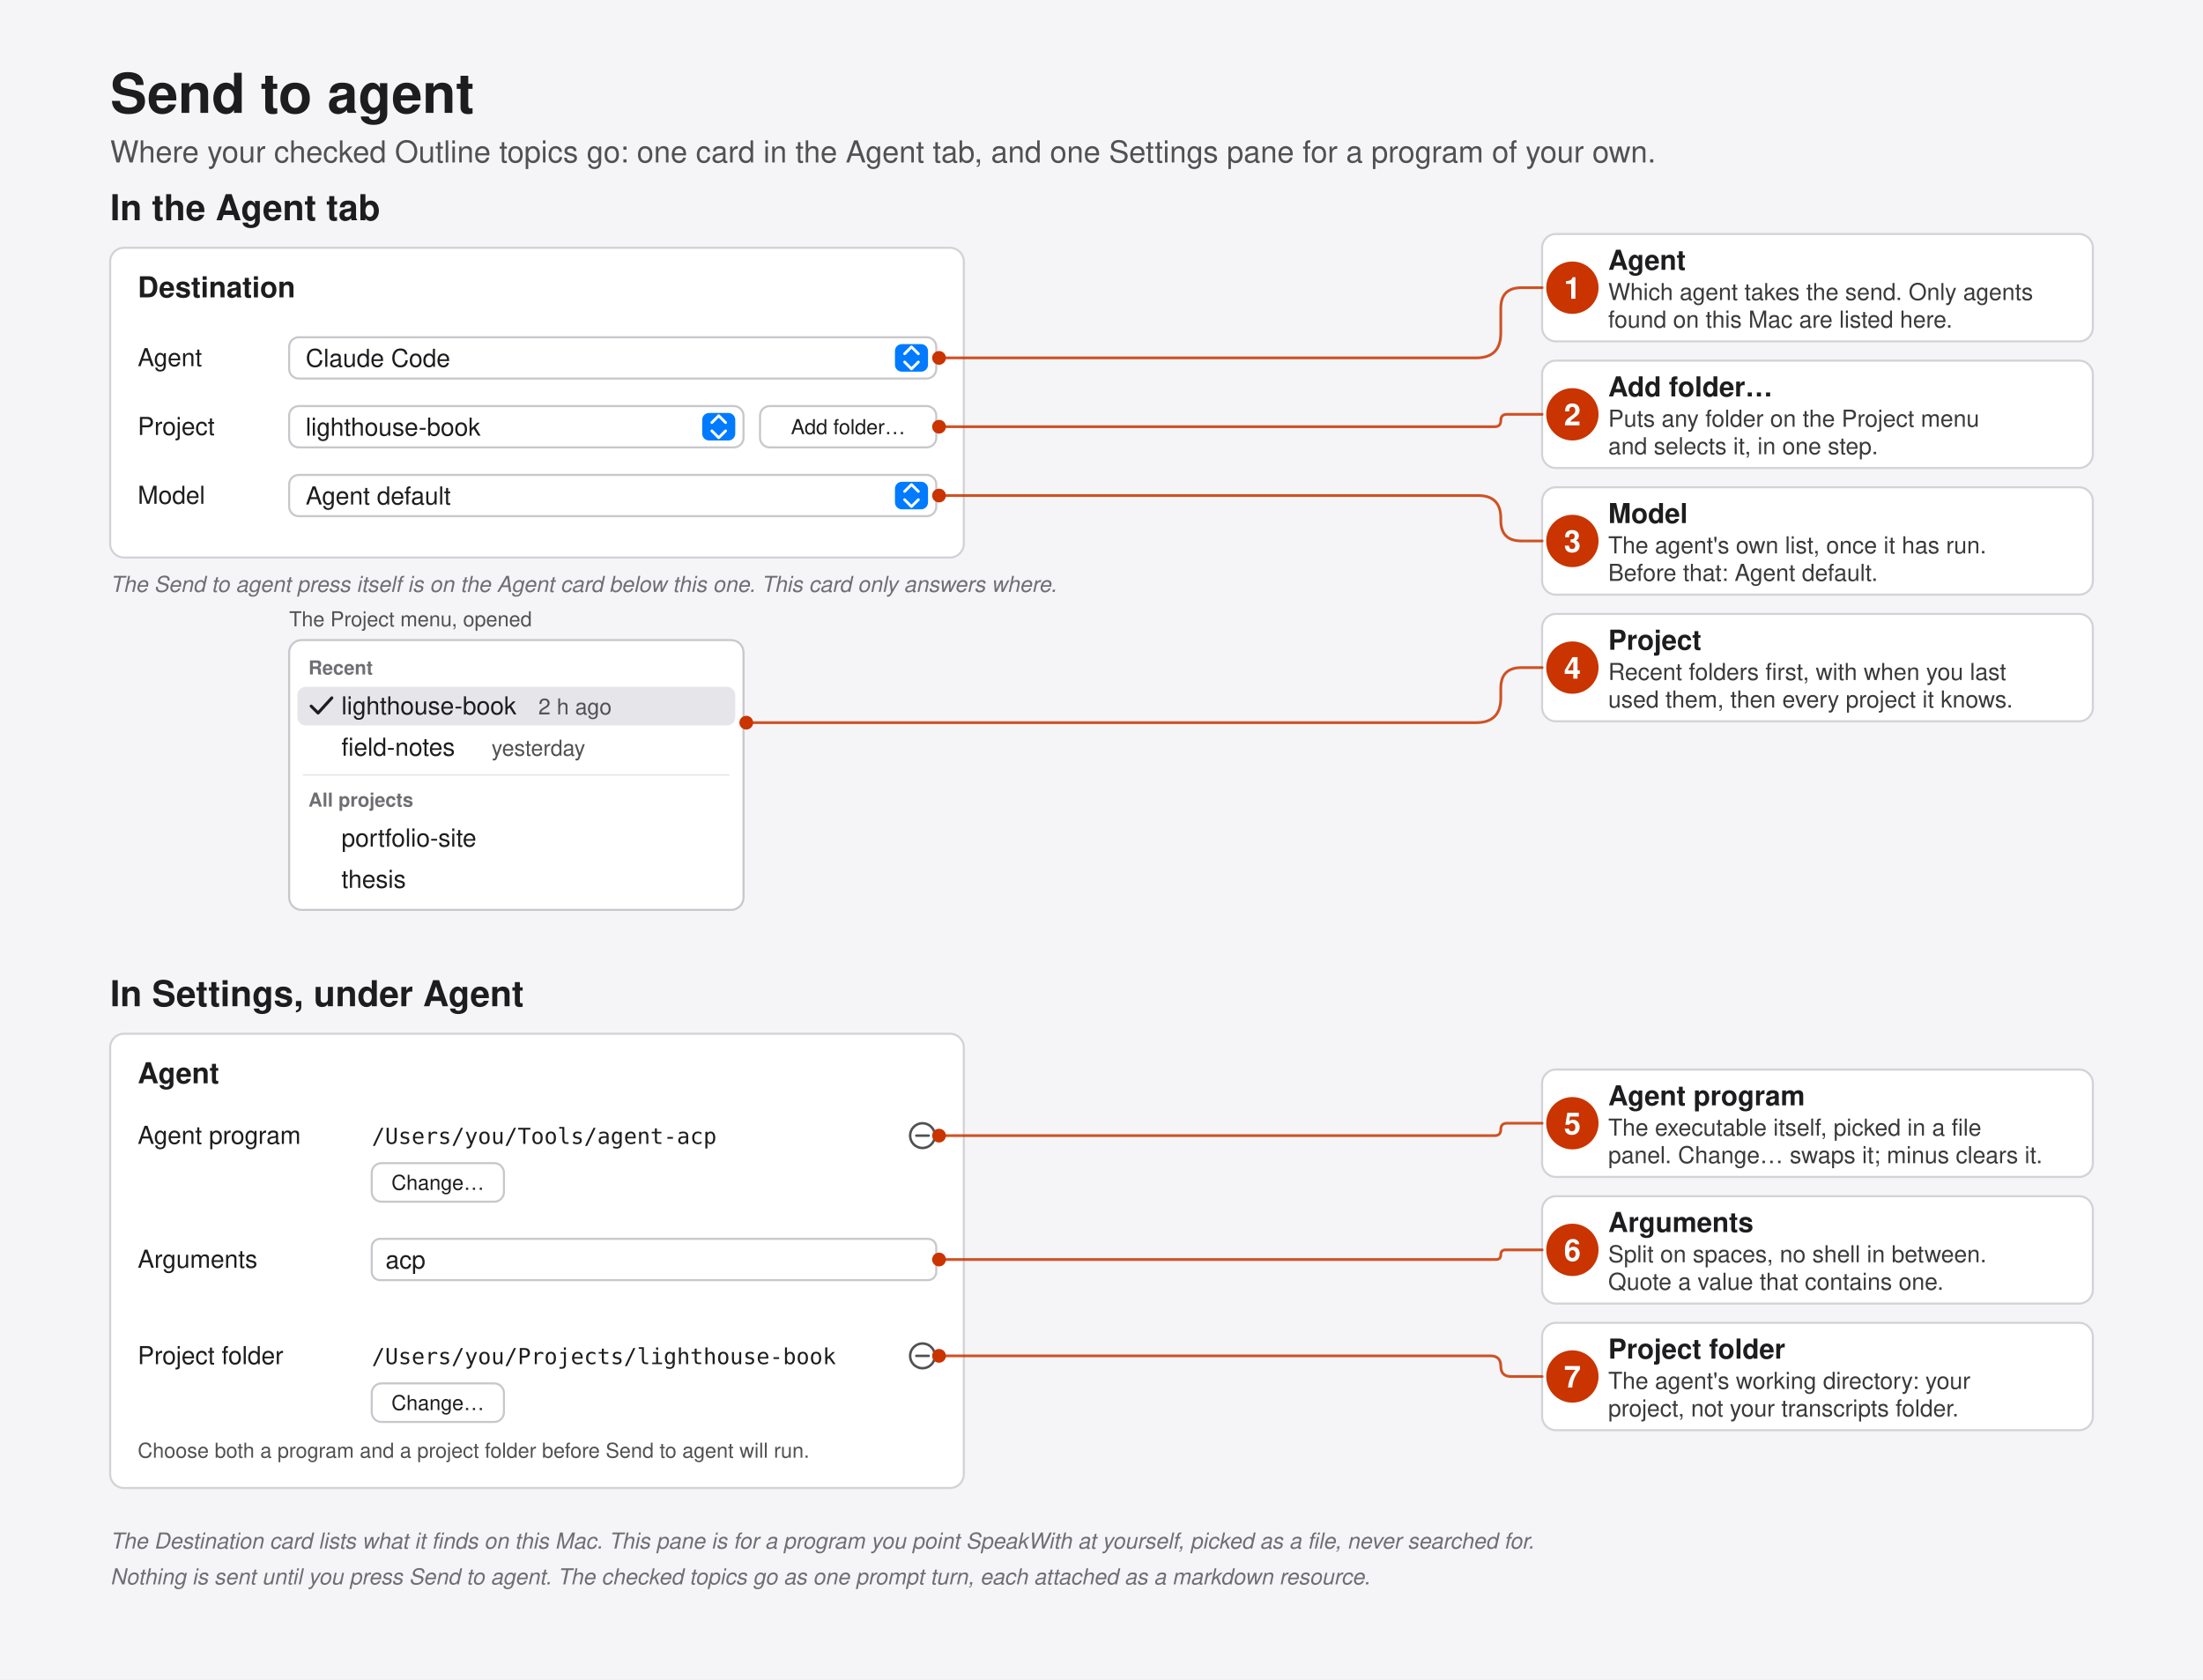
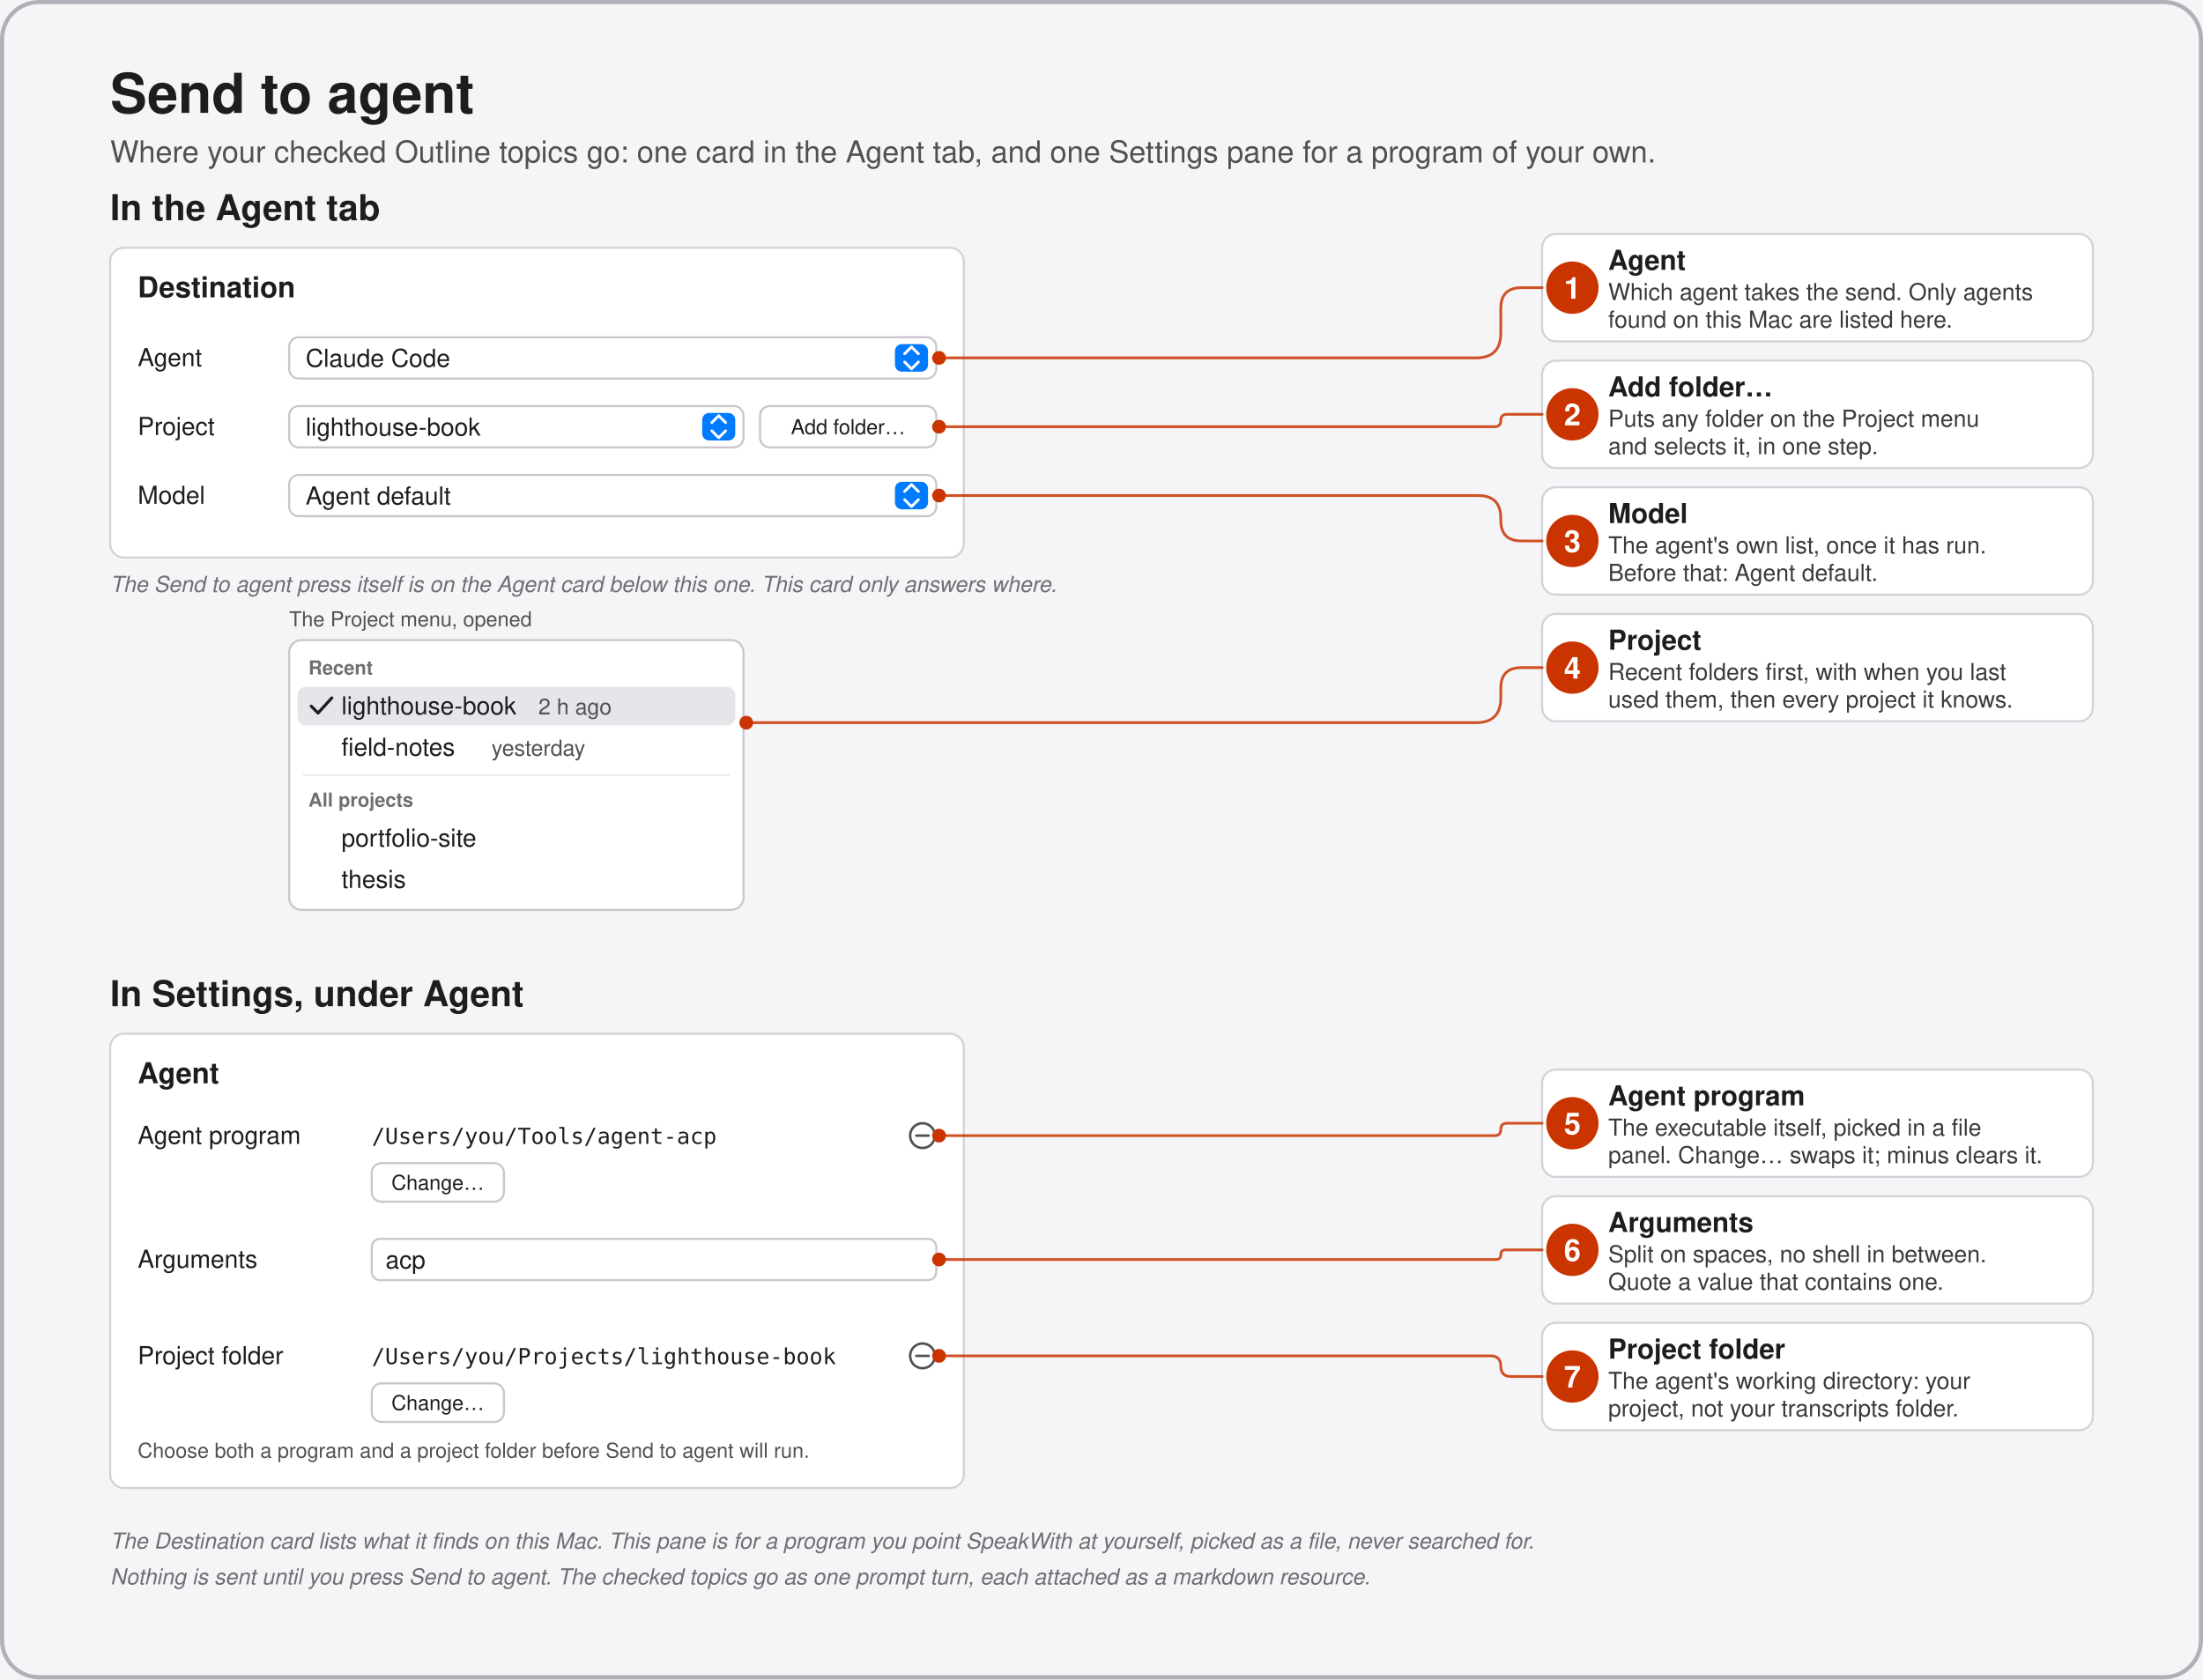
<svg xmlns="http://www.w3.org/2000/svg" width="1600" height="1220" viewBox="0 0 1600 1220" font-family="SF Pro Text, Helvetica Neue, Helvetica, Arial, sans-serif">
  <defs>
    <style>
      .title { font-size: 40px; font-weight: 700; fill: #1D1D1F; }
      .subtitle { font-size: 22px; fill: #515154; }
      .h2 { font-size: 26px; font-weight: 700; fill: #1D1D1F; }
      .card { fill: #FFFFFF; stroke: #D2D2D7; stroke-width: 1.5; }
      .card-head { font-size: 21px; font-weight: 600; fill: #1D1D1F; }
      .lbl { font-size: 18px; fill: #1D1D1F; }
      .cap { font-size: 15px; fill: #515154; }
      .mono { font-size: 16px; font-family: SF Mono, Menlo, Consolas, monospace; fill: #1D1D1F; }
      .ctl { fill: #FFFFFF; stroke: #C7C7CC; stroke-width: 1.5; }
      .ctl-t { font-size: 18px; }
      .menu { fill: #FFFFFF; stroke: #C7C7CC; stroke-width: 1.5; }
      .menu-h { font-size: 14px; font-weight: 600; fill: #6E6E73; }
      .menu-t { font-size: 18px; fill: #1D1D1F; }
      .menu-s { font-size: 16px; fill: #515154; }
      .box { fill: #FFFFFF; stroke: #D2D2D7; stroke-width: 1.5; }
      .box-head { font-size: 20px; font-weight: 700; fill: #1D1D1F; }
      .box-body { font-size: 17px; fill: #3A3A3C; }
      .note { font-size: 16px; fill: #6E6E73; font-style: italic; }
      .leader { stroke: #C93400; stroke-width: 2; fill: none; stroke-linecap: round; stroke-linejoin: round; opacity: 0.85; }
      .pin-num { font-size: 22px; font-weight: 700; fill: #FFFFFF; text-anchor: middle; }
    </style>
  </defs>
  <rect width="1600" height="1220" fill="#F5F5F7" />
+   <rect x="1.5" y="1.5" width="1597" height="1217" rx="26.9" fill="none" stroke="#B0B0B8" stroke-width="3" />
  <text class="title" x="80" y="82">Send to agent</text>
  <text class="subtitle" x="80" y="118">Where your checked Outline topics go: one card in the Agent tab, and one Settings pane for a program of your own.</text>
  <text class="h2" x="80" y="160">In the Agent tab</text>
  <rect class="card" x="80" y="180" width="620" height="225" rx="10" />
  <text class="card-head" x="100" y="216">Destination</text>
  <text class="lbl" x="100" y="266">Agent</text>
  <g>
    <rect class="ctl" x="210" y="245" width="470" height="30" rx="7" />
    <text class="ctl-t" x="222" y="266.5" fill="#1D1D1F">Claude Code</text>
    <rect x="650" y="250" width="24" height="20" rx="5" fill="#007AFF" />
    <path d="M 657 257.0 l 5 -5 l 5 5 M 657 263.0 l 5 5 l 5 -5" fill="none" stroke="#FFFFFF" stroke-width="2" stroke-linecap="round" stroke-linejoin="round" />
  </g>
  <text class="lbl" x="100" y="316">Project</text>
  <g>
    <rect class="ctl" x="210" y="295" width="330" height="30" rx="7" />
    <text class="ctl-t" x="222" y="316.5" fill="#1D1D1F">lighthouse-book</text>
    <rect x="510" y="300" width="24" height="20" rx="5" fill="#007AFF" />
    <path d="M 517 307.0 l 5 -5 l 5 5 M 517 313.0 l 5 5 l 5 -5" fill="none" stroke="#FFFFFF" stroke-width="2" stroke-linecap="round" stroke-linejoin="round" />
  </g>
  <g>
    <rect class="ctl" x="552" y="295" width="128" height="30" rx="7" />
    <text x="616.0" y="315.4" font-size="15" fill="#1D1D1F" text-anchor="middle">Add folder…</text>
  </g>
  <text class="lbl" x="100" y="366">Model</text>
  <g>
    <rect class="ctl" x="210" y="345" width="470" height="30" rx="7" />
    <text class="ctl-t" x="222" y="366.5" fill="#1D1D1F">Agent default</text>
    <rect x="650" y="350" width="24" height="20" rx="5" fill="#007AFF" />
    <path d="M 657 357.0 l 5 -5 l 5 5 M 657 363.0 l 5 5 l 5 -5" fill="none" stroke="#FFFFFF" stroke-width="2" stroke-linecap="round" stroke-linejoin="round" />
  </g>
  <text class="note" x="80" y="430">The Send to agent press itself is on the Agent card below this one. This card only answers where.</text>
  <text class="cap" x="210" y="455">The Project menu, opened</text>
  <rect class="menu" x="210" y="465" width="330" height="196" rx="9" />
  <text class="menu-h" x="224" y="490">Recent</text>
  <rect x="216" y="499" width="318" height="28" rx="6" fill="#E5E5EA" />
  <path d="M 226 513 l 5 5 l 10 -11" fill="none" stroke="#1D1D1F" stroke-width="2.2" stroke-linecap="round" stroke-linejoin="round" />
  <text class="menu-t" x="248" y="519">lighthouse-book</text>
  <text class="menu-s" x="391" y="519">2 h ago</text>
  <text class="menu-t" x="248" y="549">field-notes</text>
  <text class="menu-s" x="357" y="549">yesterday</text>
  <line x1="220" y1="563" x2="530" y2="563" stroke="#E5E5EA" stroke-width="1" />
  <text class="menu-h" x="224" y="586">All projects</text>
  <text class="menu-t" x="248" y="615">portfolio-site</text>
  <text class="menu-t" x="248" y="645">thesis</text>
  <g id="callout-1">
    <rect class="box" x="1120" y="170" width="400" height="78" rx="10" />
    <text class="box-head" x="1168" y="196">Agent</text>
    <text class="box-body" x="1168" y="218">Which agent takes the send. Only agents</text>
    <text class="box-body" x="1168" y="238">found on this Mac are listed here.</text>
    <path class="leader" d="M 1120.0 209.0 L 1105.0 209.0 Q 1090.0 209.0 1090.0 224.0 L 1090.0 242.0 Q 1090.0 260.0 1072.0 260.0 L 682.0 260.0" />
    <circle cx="682" cy="260" r="5" fill="#C93400" />
    <circle cx="1142" cy="209" r="19" fill="#C93400" />
    <text x="1142" y="217" class="pin-num">1</text>
  </g>
  <g id="callout-2">
    <rect class="box" x="1120" y="262" width="400" height="78" rx="10" />
    <text class="box-head" x="1168" y="288">Add folder…</text>
    <text class="box-body" x="1168" y="310">Puts any folder on the Project menu</text>
    <text class="box-body" x="1168" y="330">and selects it, in one step.</text>
    <path class="leader" d="M 1120.0 301.0 L 1094.5 301.0 Q 1090.0 301.0 1090.0 305.5 L 1090.0 305.5 Q 1090.0 310.0 1085.5 310.0 L 682.0 310.0" />
    <circle cx="682" cy="310" r="5" fill="#C93400" />
    <circle cx="1142" cy="301" r="19" fill="#C93400" />
    <text x="1142" y="309" class="pin-num">2</text>
  </g>
  <g id="callout-3">
    <rect class="box" x="1120" y="354" width="400" height="78" rx="10" />
    <text class="box-head" x="1168" y="380">Model</text>
    <text class="box-body" x="1168" y="402">The agent's own list, once it has run.</text>
    <text class="box-body" x="1168" y="422">Before that: Agent default.</text>
    <path class="leader" d="M 1120.0 393.0 L 1105.0 393.0 Q 1090.0 393.0 1090.0 378.0 L 1090.0 376.5 Q 1090.0 360.0 1073.5 360.0 L 682.0 360.0" />
    <circle cx="682" cy="360" r="5" fill="#C93400" />
    <circle cx="1142" cy="393" r="19" fill="#C93400" />
    <text x="1142" y="401" class="pin-num">3</text>
  </g>
  <g id="callout-4">
    <rect class="box" x="1120" y="446" width="400" height="78" rx="10" />
    <text class="box-head" x="1168" y="472">Project</text>
    <text class="box-body" x="1168" y="494">Recent folders first, with when you last</text>
    <text class="box-body" x="1168" y="514">used them, then every project it knows.</text>
    <path class="leader" d="M 1120.0 485.0 L 1105.0 485.0 Q 1090.0 485.0 1090.0 500.0 L 1090.0 507.0 Q 1090.0 525.0 1072.0 525.0 L 542.0 525.0" />
    <circle cx="542" cy="525" r="5" fill="#C93400" />
    <circle cx="1142" cy="485" r="19" fill="#C93400" />
    <text x="1142" y="493" class="pin-num">4</text>
  </g>
  <text class="h2" x="80" y="731">In Settings, under Agent</text>
  <rect class="card" x="80" y="751" width="620" height="330" rx="10" />
  <text class="card-head" x="100" y="787">Agent</text>
  <text class="lbl" x="100" y="831">Agent program</text>
  <text class="mono" x="270" y="831">/Users/you/Tools/agent-acp</text>
  <circle cx="670" cy="825" r="9" fill="none" stroke="#515154" stroke-width="1.8" />
  <line x1="665.5" y1="825" x2="674.5" y2="825" stroke="#515154" stroke-width="1.8" stroke-linecap="round" />
  <g>
    <rect class="ctl" x="270" y="845" width="96" height="28" rx="7" />
    <text x="318.0" y="864.4" font-size="15" fill="#1D1D1F" text-anchor="middle">Change…</text>
  </g>
  <text class="lbl" x="100" y="921">Arguments</text>
  <g>
    <rect class="ctl" x="270" y="900" width="410" height="30" rx="6" />
    <text class="ctl-t" x="280" y="921.5" fill="#1D1D1F">acp</text>
  </g>
  <text class="lbl" x="100" y="991">Project folder</text>
  <text class="mono" x="270" y="991">/Users/you/Projects/lighthouse-book</text>
  <circle cx="670" cy="985" r="9" fill="none" stroke="#515154" stroke-width="1.8" />
  <line x1="665.5" y1="985" x2="674.5" y2="985" stroke="#515154" stroke-width="1.8" stroke-linecap="round" />
  <g>
    <rect class="ctl" x="270" y="1005" width="96" height="28" rx="7" />
    <text x="318.0" y="1024.4" font-size="15" fill="#1D1D1F" text-anchor="middle">Change…</text>
  </g>
  <text class="cap" x="100" y="1059">Choose both a program and a project folder before Send to agent will run.</text>
  <g id="callout-5">
    <rect class="box" x="1120" y="777" width="400" height="78" rx="10" />
    <text class="box-head" x="1168" y="803">Agent program</text>
    <text class="box-body" x="1168" y="825">The executable itself, picked in a file</text>
    <text class="box-body" x="1168" y="845">panel. Change… swaps it; minus clears it.</text>
    <path class="leader" d="M 1120.0 816.0 L 1094.5 816.0 Q 1090.0 816.0 1090.0 820.5 L 1090.0 820.5 Q 1090.0 825.0 1085.5 825.0 L 682.0 825.0" />
    <circle cx="682" cy="825" r="5" fill="#C93400" />
    <circle cx="1142" cy="816" r="19" fill="#C93400" />
    <text x="1142" y="824" class="pin-num">5</text>
  </g>
  <g id="callout-6">
    <rect class="box" x="1120" y="869" width="400" height="78" rx="10" />
    <text class="box-head" x="1168" y="895">Arguments</text>
    <text class="box-body" x="1168" y="917">Split on spaces, no shell in between.</text>
    <text class="box-body" x="1168" y="937">Quote a value that contains one.</text>
    <path class="leader" d="M 1120.0 908.0 L 1093.5 908.0 Q 1090.0 908.0 1090.0 911.5 L 1090.0 911.5 Q 1090.0 915.0 1086.5 915.0 L 682.0 915.0" />
    <circle cx="682" cy="915" r="5" fill="#C93400" />
    <circle cx="1142" cy="908" r="19" fill="#C93400" />
    <text x="1142" y="916" class="pin-num">6</text>
  </g>
  <g id="callout-7">
    <rect class="box" x="1120" y="961" width="400" height="78" rx="10" />
    <text class="box-head" x="1168" y="987">Project folder</text>
    <text class="box-body" x="1168" y="1009">The agent's working directory: your</text>
    <text class="box-body" x="1168" y="1029">project, not your transcripts folder.</text>
    <path class="leader" d="M 1120.0 1000.0 L 1097.5 1000.0 Q 1090.0 1000.0 1090.0 992.5 L 1090.0 992.5 Q 1090.0 985.0 1082.5 985.0 L 682.0 985.0" />
    <circle cx="682" cy="985" r="5" fill="#C93400" />
    <circle cx="1142" cy="1000" r="19" fill="#C93400" />
    <text x="1142" y="1008" class="pin-num">7</text>
  </g>
  <text class="note" x="80" y="1125">The Destination card lists what it finds on this Mac. This pane is for a program you point SpeakWith at yourself, picked as a file, never searched for.</text>
  <text class="note" x="80" y="1151">Nothing is sent until you press Send to agent. The checked topics go as one prompt turn, each attached as a markdown resource.</text>
</svg>
